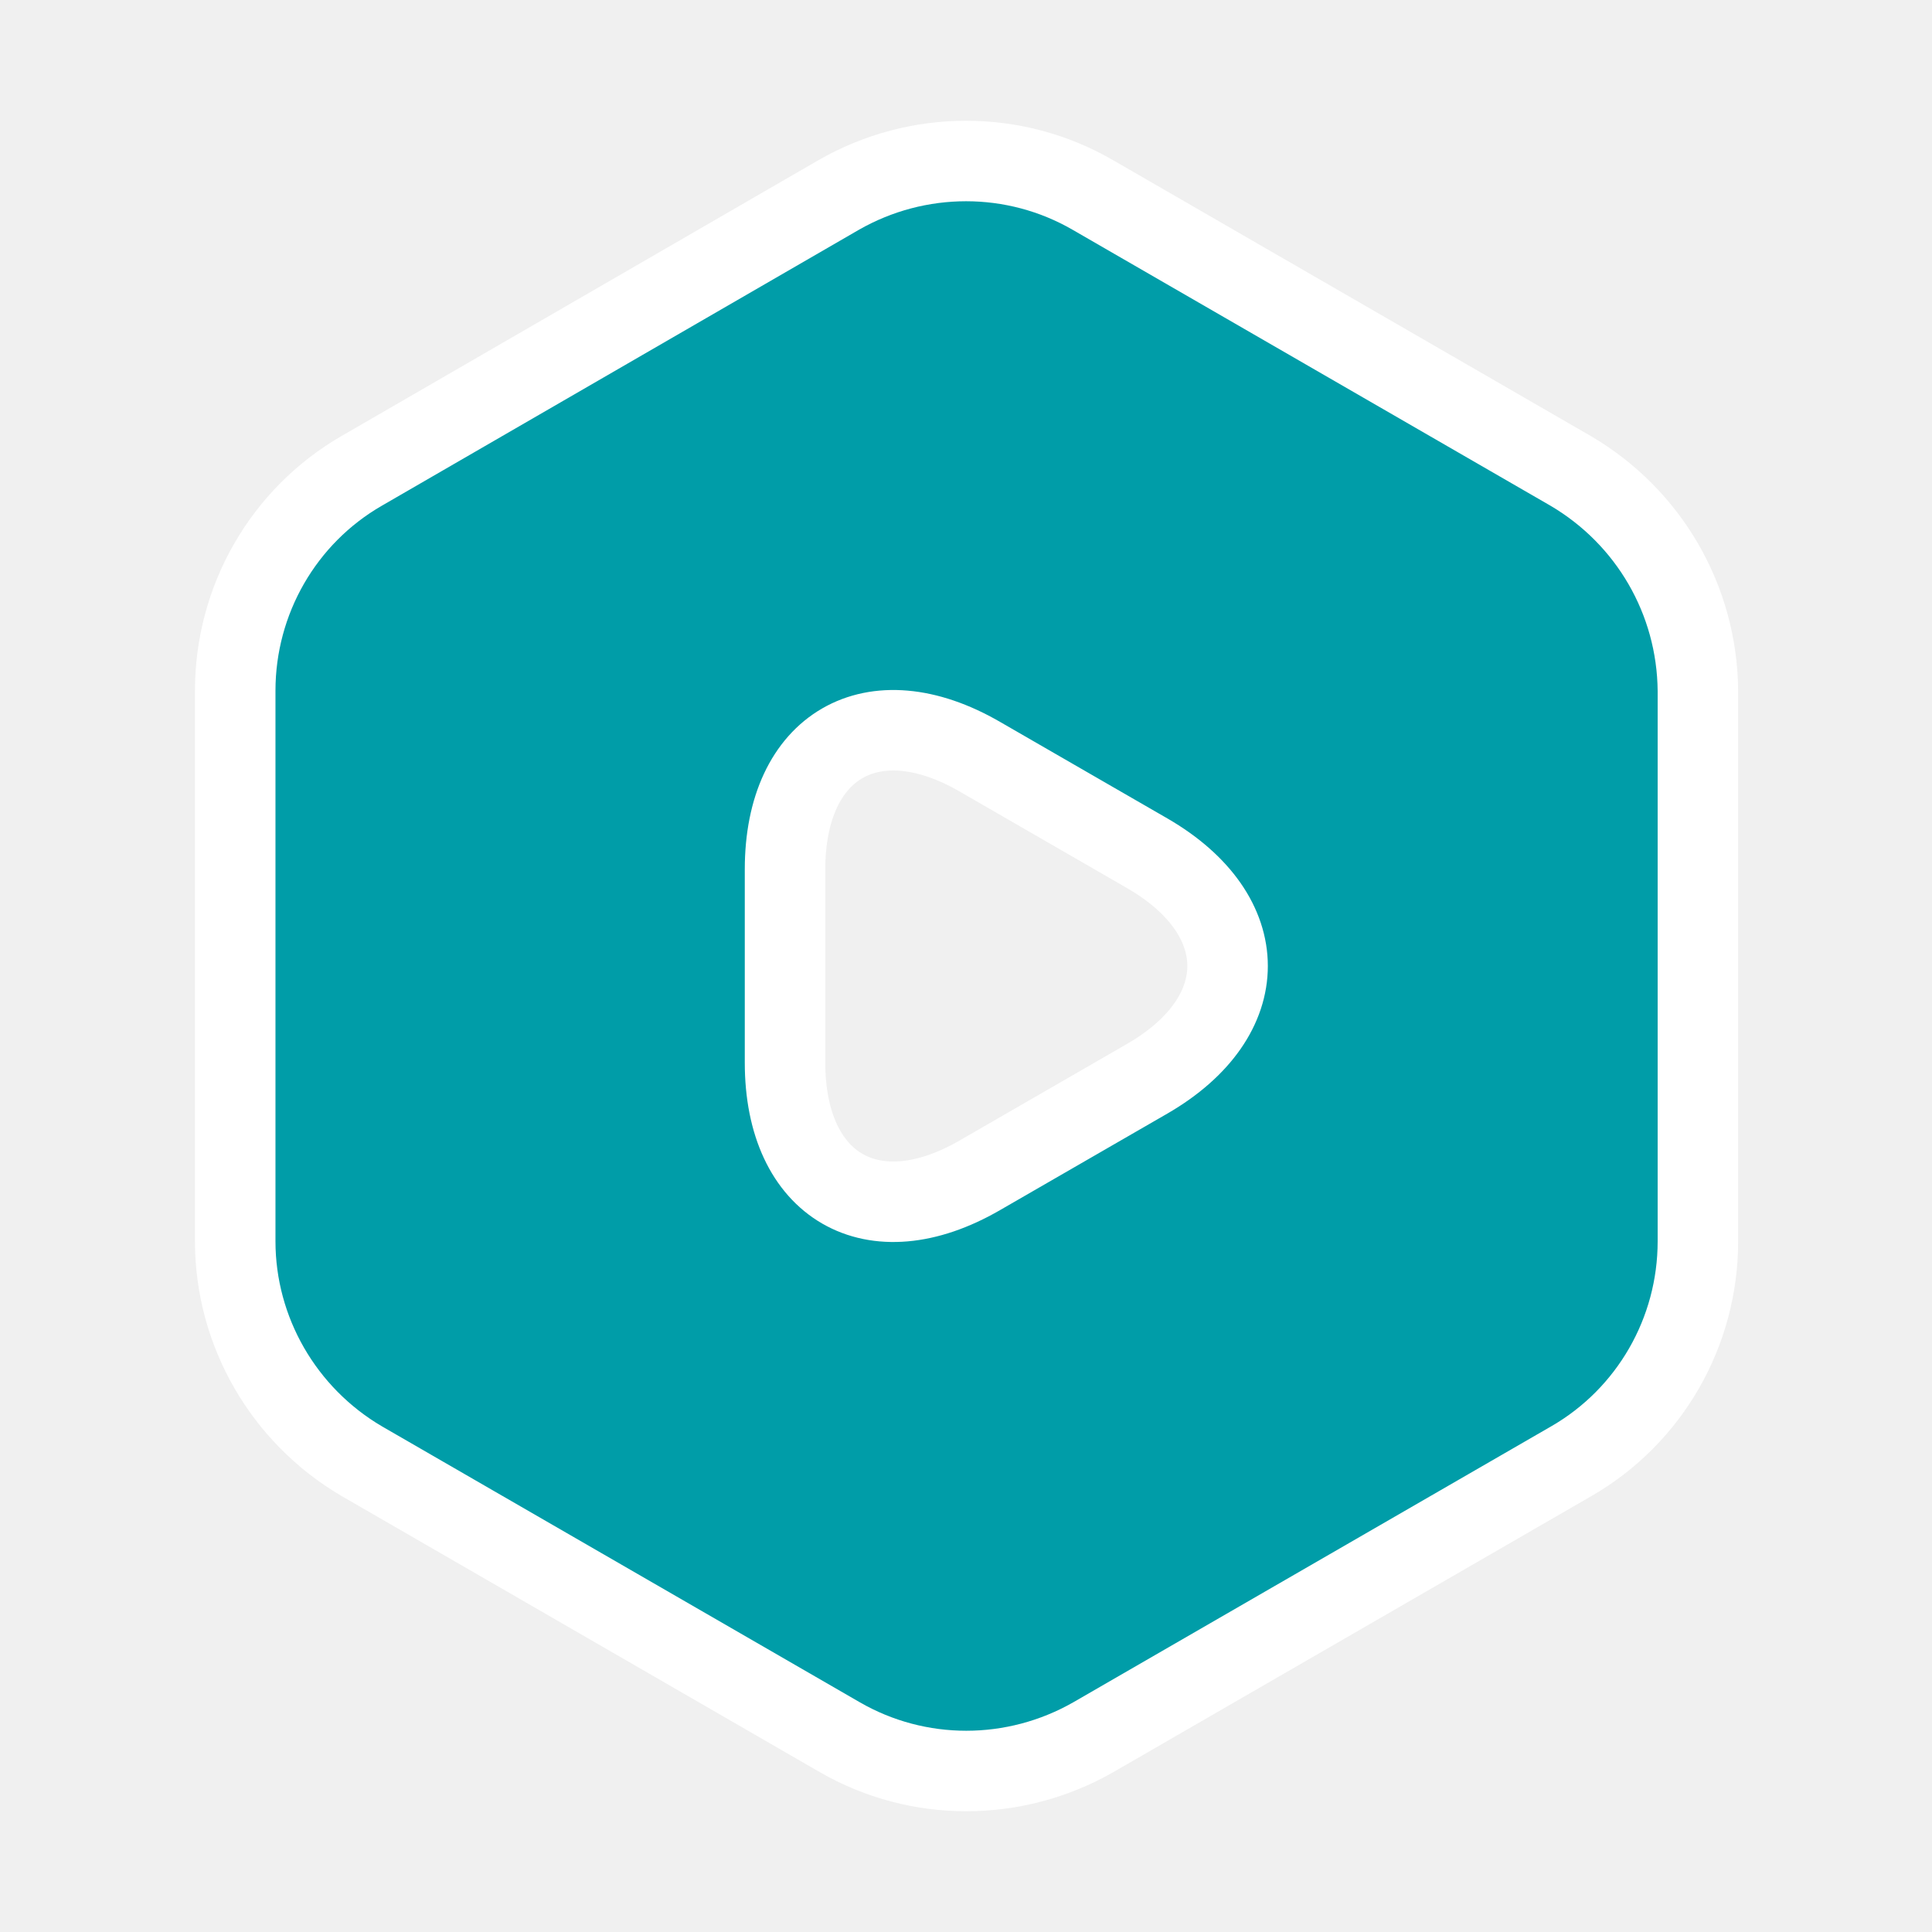
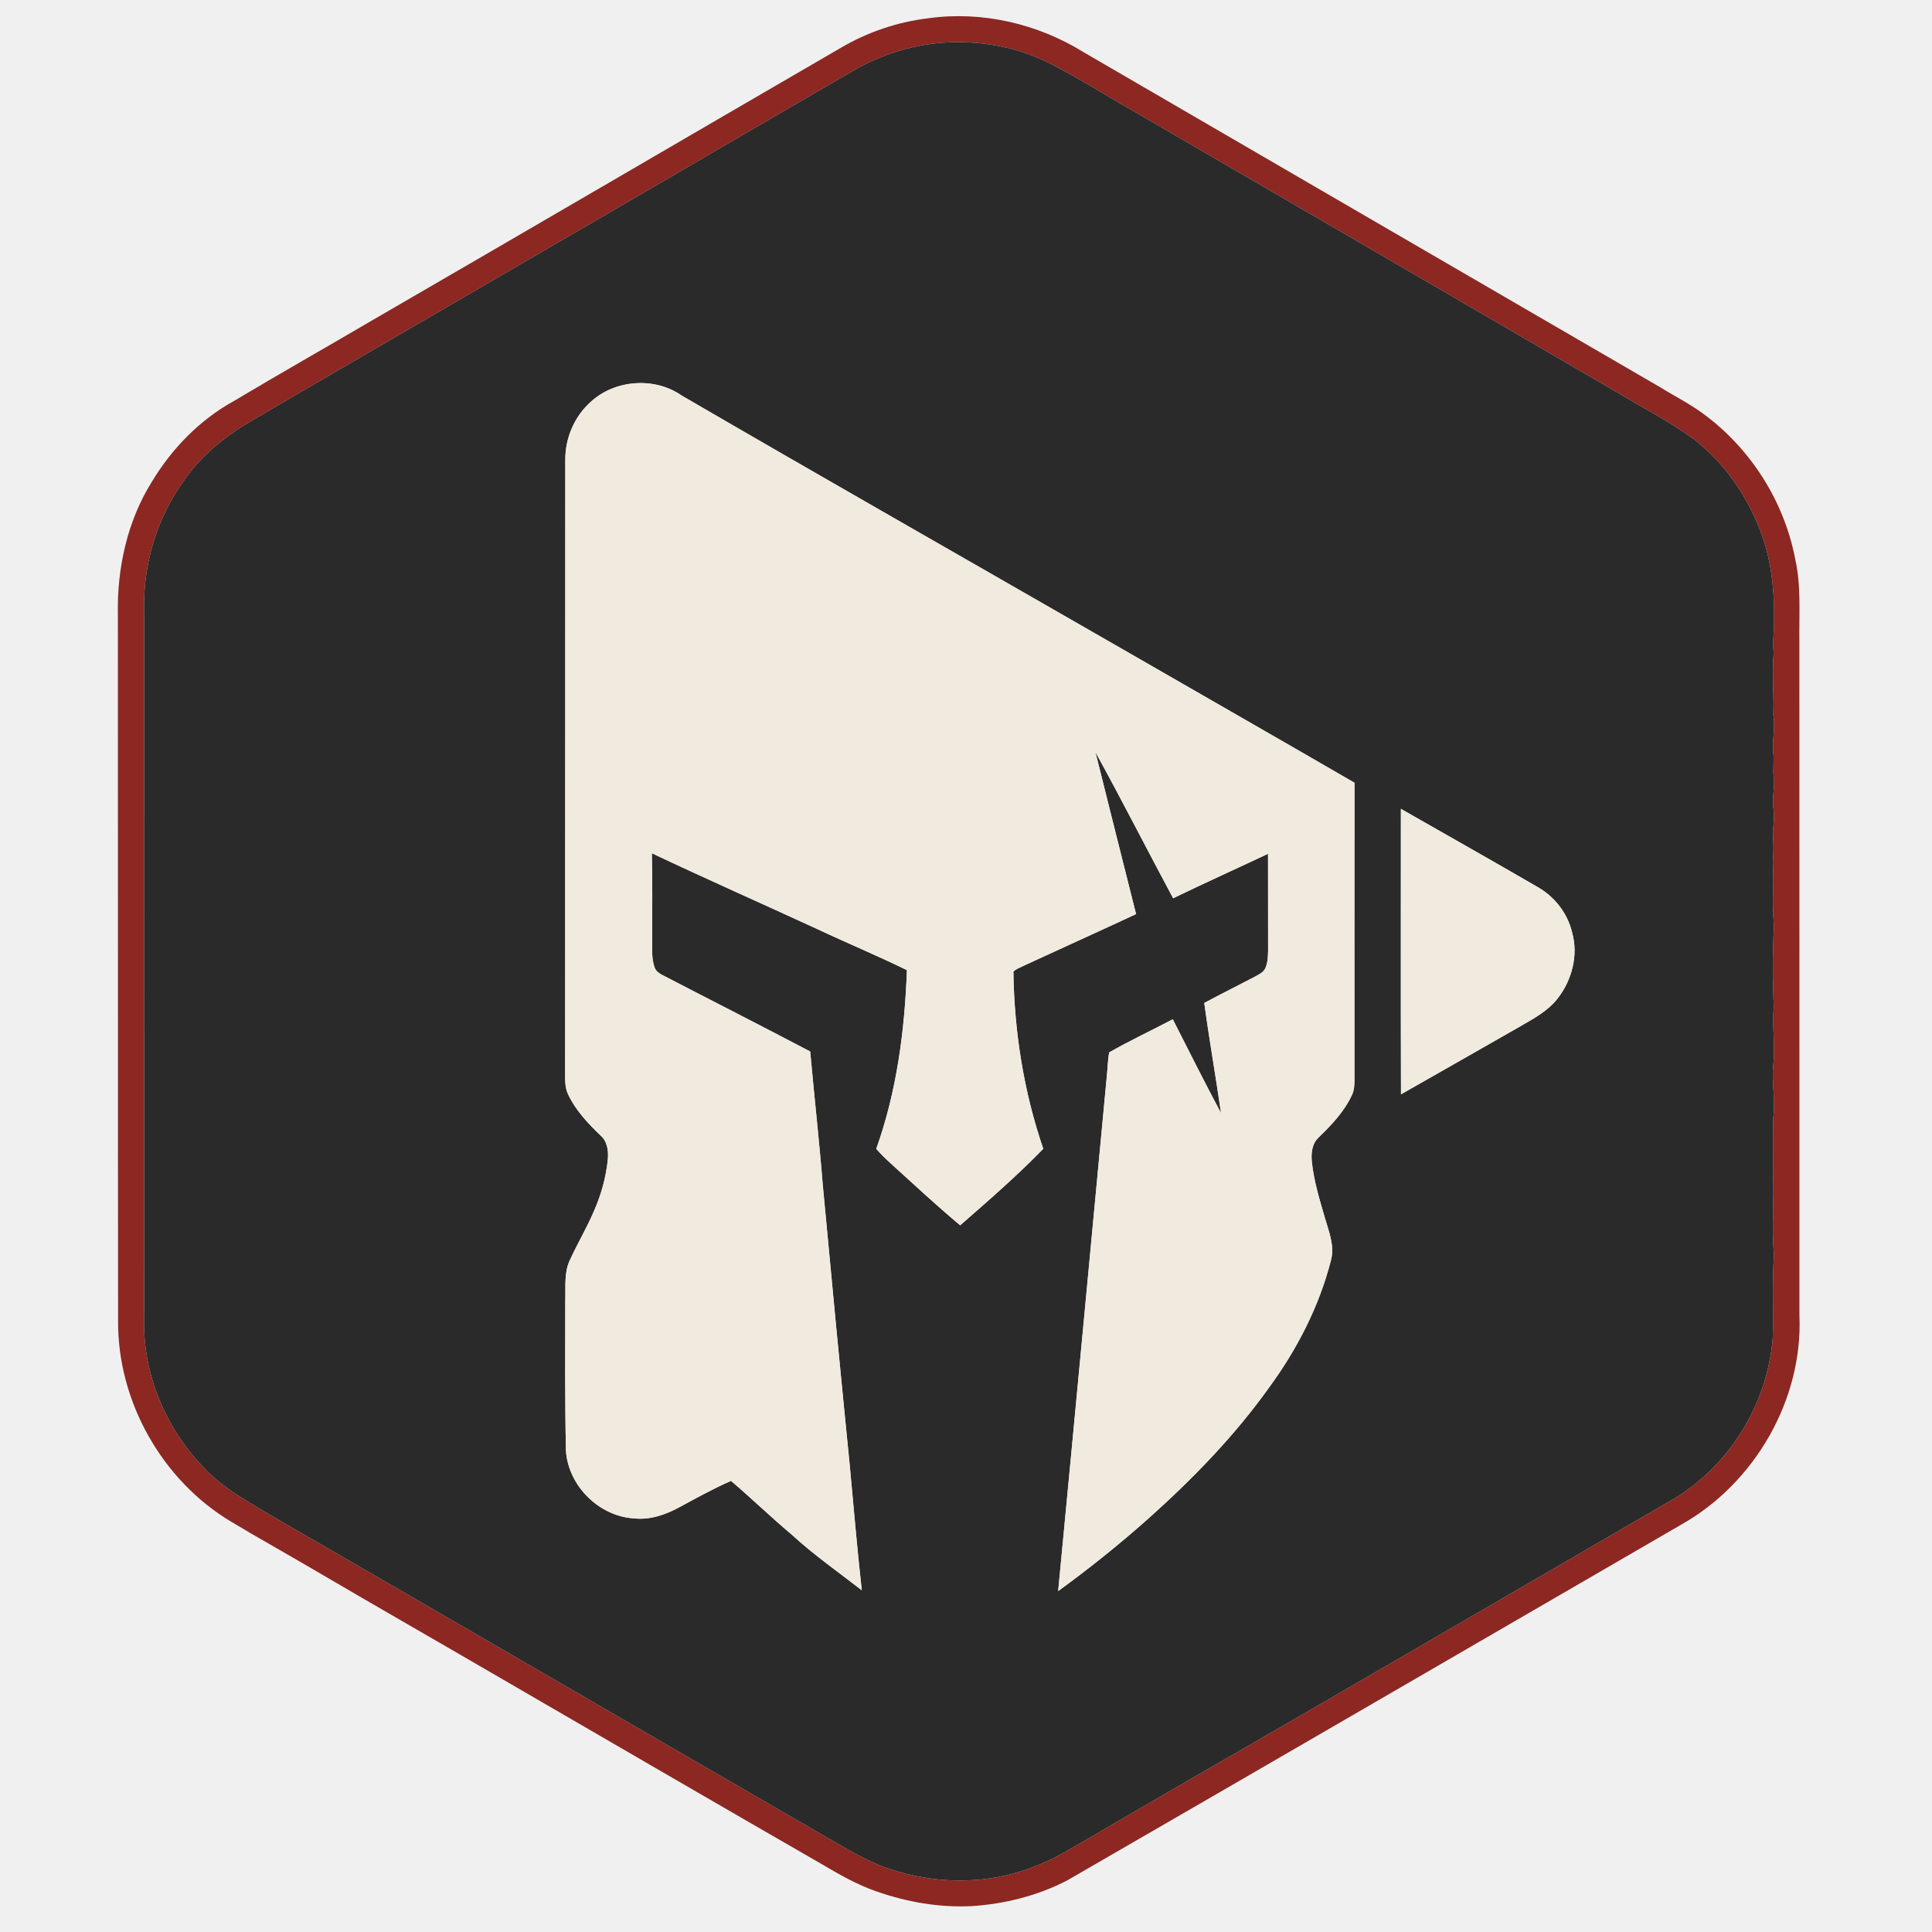
- <svg xmlns="http://www.w3.org/2000/svg" width="800px" height="800px" viewBox="0 0 24 24" fill="none" stroke="#ffffff">
-   <g id="SVGRepo_bgCarrier" stroke-width="0" />
-   <g id="SVGRepo_tracerCarrier" stroke-linecap="round" stroke-linejoin="round" />
-   <g id="SVGRepo_iconCarrier">
-     <path d="M19.512 5.85L13.572 2.42C12.602 1.86 11.402 1.86 10.422 2.42L4.492 5.85C3.522 6.41 2.922 7.45 2.922 8.58V15.42C2.922 16.54 3.522 17.58 4.492 18.15L10.432 21.58C11.402 22.14 12.602 22.14 13.582 21.58L19.522 18.15C20.492 17.59 21.092 16.55 21.092 15.42V8.58C21.082 7.45 20.482 6.42 19.512 5.85ZM14.252 13.4L13.212 14L12.172 14.6C10.842 15.37 9.752 14.74 9.752 13.2V12V10.8C9.752 9.26 10.842 8.63 12.172 9.4L13.212 10L14.252 10.6C15.582 11.37 15.582 12.63 14.252 13.4Z" fill="#009da8" />
+ <svg xmlns="http://www.w3.org/2000/svg" width="1024pt" height="1024pt" viewBox="0 0 1024 1024" version="1.1">
+   <g id="#151515ff">
+ </g>
+   <g id="#8d2722ff">
+     <path fill="#8d2722" opacity="1.00" d=" M 492.42 9.63 C 520.74 5.74 550.13 12.65 574.35 27.67 C 675.96 86.74 777.57 145.83 879.22 204.83 C 887.03 209.69 895.33 213.80 902.75 219.29 C 927.88 237.69 945.66 265.74 951.51 296.33 C 954.72 310.67 953.49 325.42 953.70 339.98 C 953.76 458.98 953.69 577.98 953.73 696.98 C 955.71 741.82 930.04 786.16 891.09 808.08 C 782.62 870.95 674.23 933.97 565.64 996.66 C 549.99 1004.77 532.51 1009.16 514.96 1010.29 C 497.87 1011.13 480.71 1008.14 464.61 1002.51 C 454.42 998.99 445.04 993.64 435.79 988.18 C 379.13 955.56 322.63 922.68 266.07 889.87 C 233.42 870.85 200.61 852.10 168.01 832.98 C 152.91 824.05 137.53 815.59 122.51 806.53 C 85.89 784.65 62.25 742.71 62.59 700.04 C 62.43 575.36 62.58 450.68 62.48 326.01 C 61.94 301.50 67.36 276.38 80.43 255.43 C 90.99 237.89 105.73 222.63 123.73 212.69 C 147.78 198.32 172.16 184.52 196.33 170.33 C 279.43 122.19 362.34 73.71 445.40 25.49 C 459.76 17.00 475.85 11.55 492.42 9.63 M 498.39 22.74 C 482.37 24.15 466.80 29.14 452.85 37.13 C 403.30 65.77 353.96 94.78 304.44 123.47 C 247.12 156.86 189.67 190.04 132.42 223.54 C 119.02 231.54 106.46 241.57 97.61 254.57 C 83.10 274.51 75.70 299.39 76.39 324.00 C 76.40 451.00 76.32 578.01 76.42 705.02 C 77.39 733.33 90.30 760.83 110.58 780.48 C 120.96 790.55 133.88 797.29 146.17 804.68 C 242.96 860.58 339.55 916.83 436.33 972.75 C 445.88 978.19 455.22 984.09 465.40 988.31 C 491.80 998.89 522.35 999.79 548.85 989.05 C 558.98 985.30 568.07 979.40 577.43 974.11 C 614.03 952.73 650.72 931.53 687.45 910.39 C 752.98 872.35 818.53 834.33 884.02 796.21 C 915.57 778.87 936.81 744.82 939.60 709.06 C 939.99 694.38 939.20 679.66 940.27 665.01 C 938.83 650.69 940.48 636.31 939.70 621.98 C 939.87 611.98 939.47 601.96 939.91 591.97 C 941.07 582.97 938.99 573.97 939.83 564.95 C 941.05 554.64 939.19 544.27 940.12 533.95 C 939.56 519.63 939.37 505.25 940.28 490.94 C 939.67 484.30 939.51 477.64 939.82 470.98 C 940.16 464.65 939.29 458.32 939.88 452.01 C 940.32 447.34 939.26 442.67 939.92 438.02 C 940.36 434.69 940.36 431.33 939.92 428.01 C 939.12 422.67 940.82 417.35 940.16 412.01 C 939.54 408.01 940.29 403.98 939.96 399.97 C 939.04 392.97 941.12 385.97 939.90 378.98 C 940.29 367.98 939.12 356.96 940.09 345.96 C 939.35 340.31 940.40 334.69 940.31 329.04 C 940.50 312.80 938.89 296.26 932.88 281.05 C 925.80 262.61 914.15 245.77 898.64 233.44 C 885.41 223.60 870.64 216.13 856.57 207.63 C 770.92 157.89 685.37 107.99 599.72 58.27 C 585.71 50.37 572.15 41.65 557.81 34.34 C 539.73 24.68 518.73 21.10 498.39 22.74 Z" />
  </g>
+   <g id="#2a2a2aff">
+     <path fill="#2a2a2a" opacity="1.00" d=" M 498.39 22.74 C 518.73 21.10 539.73 24.68 557.81 34.34 C 572.15 41.65 585.71 50.37 599.72 58.27 C 685.37 107.99 770.92 157.89 856.57 207.63 C 870.64 216.13 885.41 223.60 898.64 233.44 C 914.15 245.77 925.80 262.61 932.88 281.05 C 938.89 296.26 940.50 312.80 940.31 329.04 C 940.40 334.69 939.35 340.31 940.09 345.96 C 939.12 356.96 940.29 367.98 939.90 378.98 C 941.12 385.97 939.04 392.97 939.96 399.97 C 940.29 403.98 939.54 408.01 940.16 412.01 C 940.82 417.35 939.12 422.67 939.92 428.01 C 940.36 431.33 940.36 434.69 939.92 438.02 C 939.26 442.67 940.32 447.34 939.88 452.01 C 939.29 458.32 940.16 464.65 939.82 470.98 C 939.51 477.64 939.67 484.30 940.28 490.94 C 939.37 505.25 939.56 519.63 940.12 533.95 C 939.19 544.27 941.05 554.64 939.83 564.95 C 938.99 573.97 941.07 582.97 939.91 591.97 C 939.47 601.96 939.87 611.98 939.70 621.98 C 940.48 636.31 938.83 650.69 940.27 665.01 C 939.20 679.66 939.99 694.38 939.60 709.06 C 936.81 744.82 915.57 778.87 884.02 796.21 C 818.53 834.33 752.98 872.35 687.45 910.39 C 650.72 931.53 614.03 952.73 577.43 974.11 C 568.07 979.40 558.98 985.30 548.85 989.05 C 522.35 999.79 491.80 998.89 465.40 988.31 C 455.22 984.09 445.88 978.19 436.33 972.75 C 339.55 916.83 242.96 860.58 146.17 804.68 C 133.88 797.29 120.96 790.55 110.58 780.48 C 90.30 760.83 77.39 733.33 76.42 705.02 C 76.32 578.01 76.40 451.00 76.39 324.00 C 75.70 299.39 83.10 274.51 97.61 254.57 C 106.46 241.57 119.02 231.54 132.42 223.54 C 189.67 190.04 247.12 156.86 304.44 123.47 C 353.96 94.78 403.30 65.77 452.85 37.13 C 466.80 29.14 482.37 24.15 498.39 22.74 M 313.07 213.03 C 304.39 220.76 299.49 232.35 299.62 243.94 C 299.54 351.62 299.64 459.31 299.53 566.99 C 299.60 571.32 299.15 575.90 301.06 579.93 C 305.05 588.42 311.54 595.36 318.26 601.77 C 322.04 605.02 322.62 610.33 322.11 615.01 C 321.13 624.27 318.58 633.35 314.82 641.87 C 311.01 650.79 306.04 659.16 302.00 667.97 C 298.90 674.55 299.87 681.98 299.61 689.02 C 299.59 715.70 299.40 742.38 299.96 769.05 C 301.28 787.52 317.43 803.62 335.93 804.77 C 344.34 805.74 352.61 802.89 359.92 798.95 C 368.98 794.05 378.00 789.02 387.46 784.90 C 398.35 794.18 408.63 804.15 419.60 813.35 C 431.25 824.10 444.29 833.16 456.77 842.89 C 454.25 820.66 452.45 798.36 450.33 776.09 C 445.39 726.75 440.67 677.38 436.08 628.01 C 434.20 604.42 431.54 580.90 429.42 557.32 C 403.23 543.54 376.81 530.15 350.54 516.51 C 349.09 515.66 347.62 514.60 347.03 512.95 C 345.20 508.18 345.74 502.96 345.67 497.97 C 345.69 482.72 345.84 467.47 345.49 452.23 C 374.41 465.90 403.67 478.84 432.73 492.22 C 448.63 499.71 464.88 506.46 480.68 514.19 C 479.53 546.28 475.28 578.54 464.43 608.90 C 466.70 611.53 469.18 613.97 471.75 616.31 C 484.03 627.47 496.18 638.78 508.91 649.44 C 523.93 636.30 539.06 623.20 552.96 608.87 C 542.60 578.70 537.56 546.81 537.12 514.96 C 538.63 513.42 540.84 512.81 542.72 511.80 C 562.50 502.65 582.37 493.69 602.14 484.49 C 594.97 455.86 587.70 427.26 580.59 398.62 C 594.72 424.23 607.95 450.33 621.79 476.10 C 638.45 468.02 655.34 460.41 672.09 452.52 C 672.12 469.67 672.08 486.82 672.12 503.97 C 672.05 507.16 671.93 510.50 670.52 513.43 C 669.50 515.45 667.32 516.41 665.46 517.49 C 656.43 522.23 647.28 526.76 638.29 531.58 C 640.93 551.09 644.38 570.48 647.17 589.97 C 638.39 573.52 630.05 556.85 621.60 540.24 C 610.40 546.12 598.90 551.53 587.91 557.77 C 587.11 561.80 587.11 565.94 586.67 570.02 C 578.07 661.11 569.59 752.22 560.85 843.30 C 577.64 831.12 593.81 818.09 609.30 804.30 C 632.50 783.49 654.38 760.96 672.53 735.55 C 687.45 715.23 699.21 692.39 705.46 667.90 C 707.46 660.34 704.36 652.87 702.28 645.71 C 699.45 635.96 696.43 626.18 695.33 616.05 C 694.81 611.47 695.30 606.24 698.86 602.91 C 705.72 596.27 712.48 589.18 716.54 580.42 C 717.84 577.82 717.87 574.85 717.89 572.01 C 717.89 519.63 717.83 467.25 717.91 414.87 C 674.24 389.57 630.42 364.52 586.69 339.32 C 511.56 296.11 436.24 253.24 361.33 209.67 C 346.97 199.62 325.91 201.17 313.07 213.03 M 742.50 428.71 C 742.53 479.14 742.40 529.57 742.56 580.00 C 763.71 567.97 784.86 555.95 805.98 543.86 C 812.95 539.81 820.32 535.89 825.40 529.43 C 833.16 519.66 836.74 506.13 833.17 493.97 C 830.77 483.92 823.89 475.21 814.95 470.13 C 790.89 456.17 766.65 442.51 742.50 428.71 Z" />
+   </g>
+   <g id="#f1eadfff">
+     <path fill="#f1eadf" opacity="1.00" d=" M 313.07 213.03 C 325.91 201.17 346.97 199.62 361.33 209.67 C 436.24 253.24 511.56 296.11 586.69 339.32 C 630.42 364.52 674.24 389.57 717.91 414.87 C 717.83 467.25 717.89 519.63 717.89 572.01 C 717.87 574.85 717.84 577.82 716.54 580.42 C 712.48 589.18 705.72 596.27 698.86 602.91 C 695.30 606.24 694.81 611.47 695.33 616.05 C 696.43 626.18 699.45 635.96 702.28 645.71 C 704.36 652.87 707.46 660.34 705.46 667.90 C 699.21 692.39 687.45 715.23 672.53 735.55 C 654.38 760.96 632.50 783.49 609.30 804.30 C 593.81 818.09 577.64 831.12 560.85 843.30 C 569.59 752.22 578.07 661.11 586.67 570.02 C 587.11 565.94 587.11 561.80 587.91 557.77 C 598.90 551.53 610.40 546.12 621.60 540.24 C 630.05 556.85 638.39 573.52 647.17 589.97 C 644.38 570.48 640.93 551.09 638.29 531.58 C 647.28 526.76 656.43 522.23 665.46 517.49 C 667.32 516.41 669.50 515.45 670.52 513.43 C 671.93 510.50 672.05 507.16 672.12 503.97 C 672.08 486.82 672.12 469.67 672.09 452.52 C 655.34 460.41 638.45 468.02 621.79 476.10 C 607.95 450.33 594.72 424.23 580.59 398.62 C 587.70 427.26 594.97 455.86 602.14 484.49 C 582.37 493.69 562.50 502.65 542.72 511.80 C 540.84 512.81 538.63 513.42 537.12 514.96 C 537.56 546.81 542.60 578.70 552.96 608.87 C 539.06 623.20 523.93 636.30 508.91 649.44 C 496.18 638.78 484.03 627.47 471.75 616.31 C 469.18 613.97 466.70 611.53 464.43 608.90 C 475.28 578.54 479.53 546.28 480.68 514.19 C 464.88 506.46 448.63 499.71 432.73 492.22 C 403.67 478.84 374.41 465.90 345.49 452.23 C 345.84 467.47 345.69 482.72 345.67 497.97 C 345.74 502.96 345.20 508.18 347.03 512.95 C 347.62 514.60 349.09 515.66 350.54 516.51 C 376.81 530.15 403.23 543.54 429.42 557.32 C 431.54 580.90 434.20 604.42 436.08 628.01 C 440.67 677.38 445.39 726.75 450.33 776.09 C 452.45 798.36 454.25 820.66 456.77 842.89 C 444.29 833.16 431.25 824.10 419.60 813.35 C 408.63 804.15 398.35 794.18 387.46 784.90 C 378.00 789.02 368.98 794.05 359.92 798.95 C 352.61 802.89 344.34 805.74 335.93 804.77 C 317.43 803.62 301.28 787.52 299.96 769.05 C 299.40 742.38 299.59 715.70 299.61 689.02 C 299.87 681.98 298.90 674.55 302.00 667.97 C 306.04 659.16 311.01 650.79 314.82 641.87 C 318.58 633.35 321.13 624.27 322.11 615.01 C 322.62 610.33 322.04 605.02 318.26 601.77 C 311.54 595.36 305.05 588.42 301.06 579.93 C 299.15 575.90 299.60 571.32 299.53 566.99 C 299.64 459.31 299.54 351.62 299.62 243.94 C 299.49 232.35 304.39 220.76 313.07 213.03 Z" />
+   </g>
+   <g id="#f1ebdfff">
+     <path fill="#f1ebdf" opacity="1.00" d=" M 742.50 428.71 C 766.65 442.51 790.89 456.17 814.95 470.13 C 823.89 475.21 830.77 483.92 833.17 493.97 C 836.74 506.13 833.16 519.66 825.40 529.43 C 820.32 535.89 812.95 539.81 805.98 543.86 C 784.86 555.95 763.71 567.97 742.56 580.00 C 742.40 529.57 742.53 479.14 742.50 428.71 Z" />
+   </g>
+   <g id="#8a8a8aff">
+ </g>
</svg>
